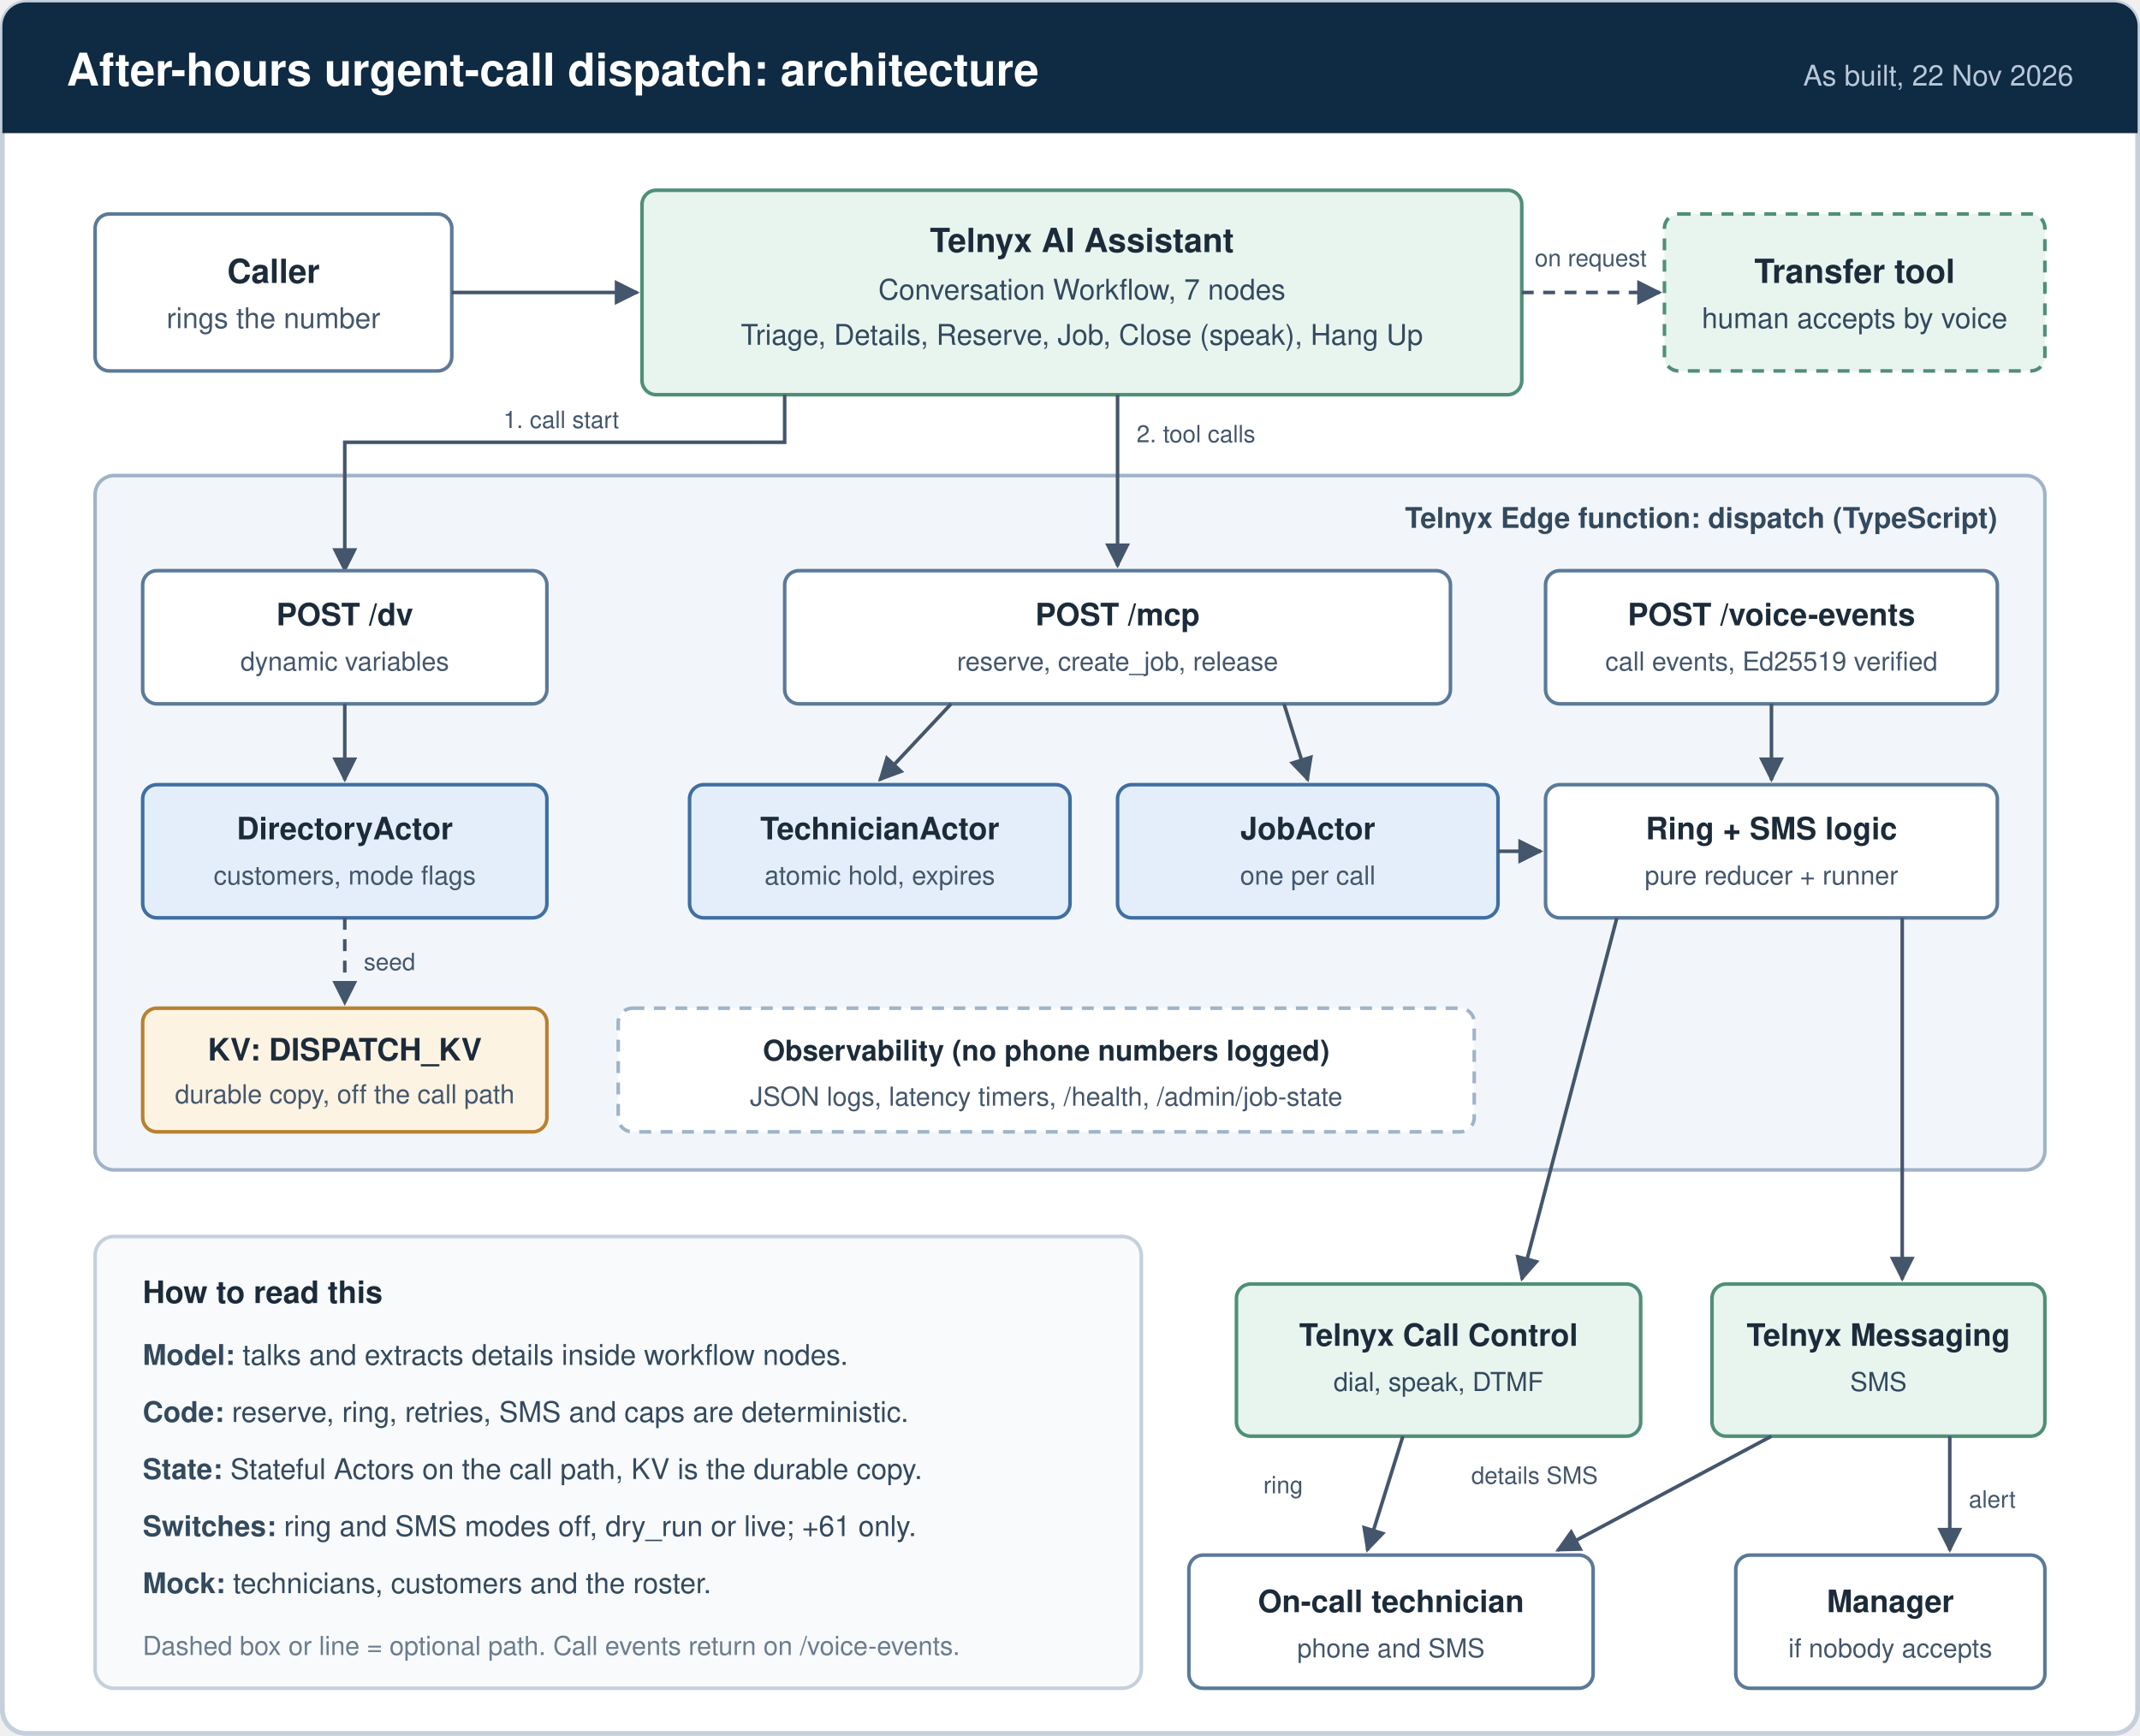
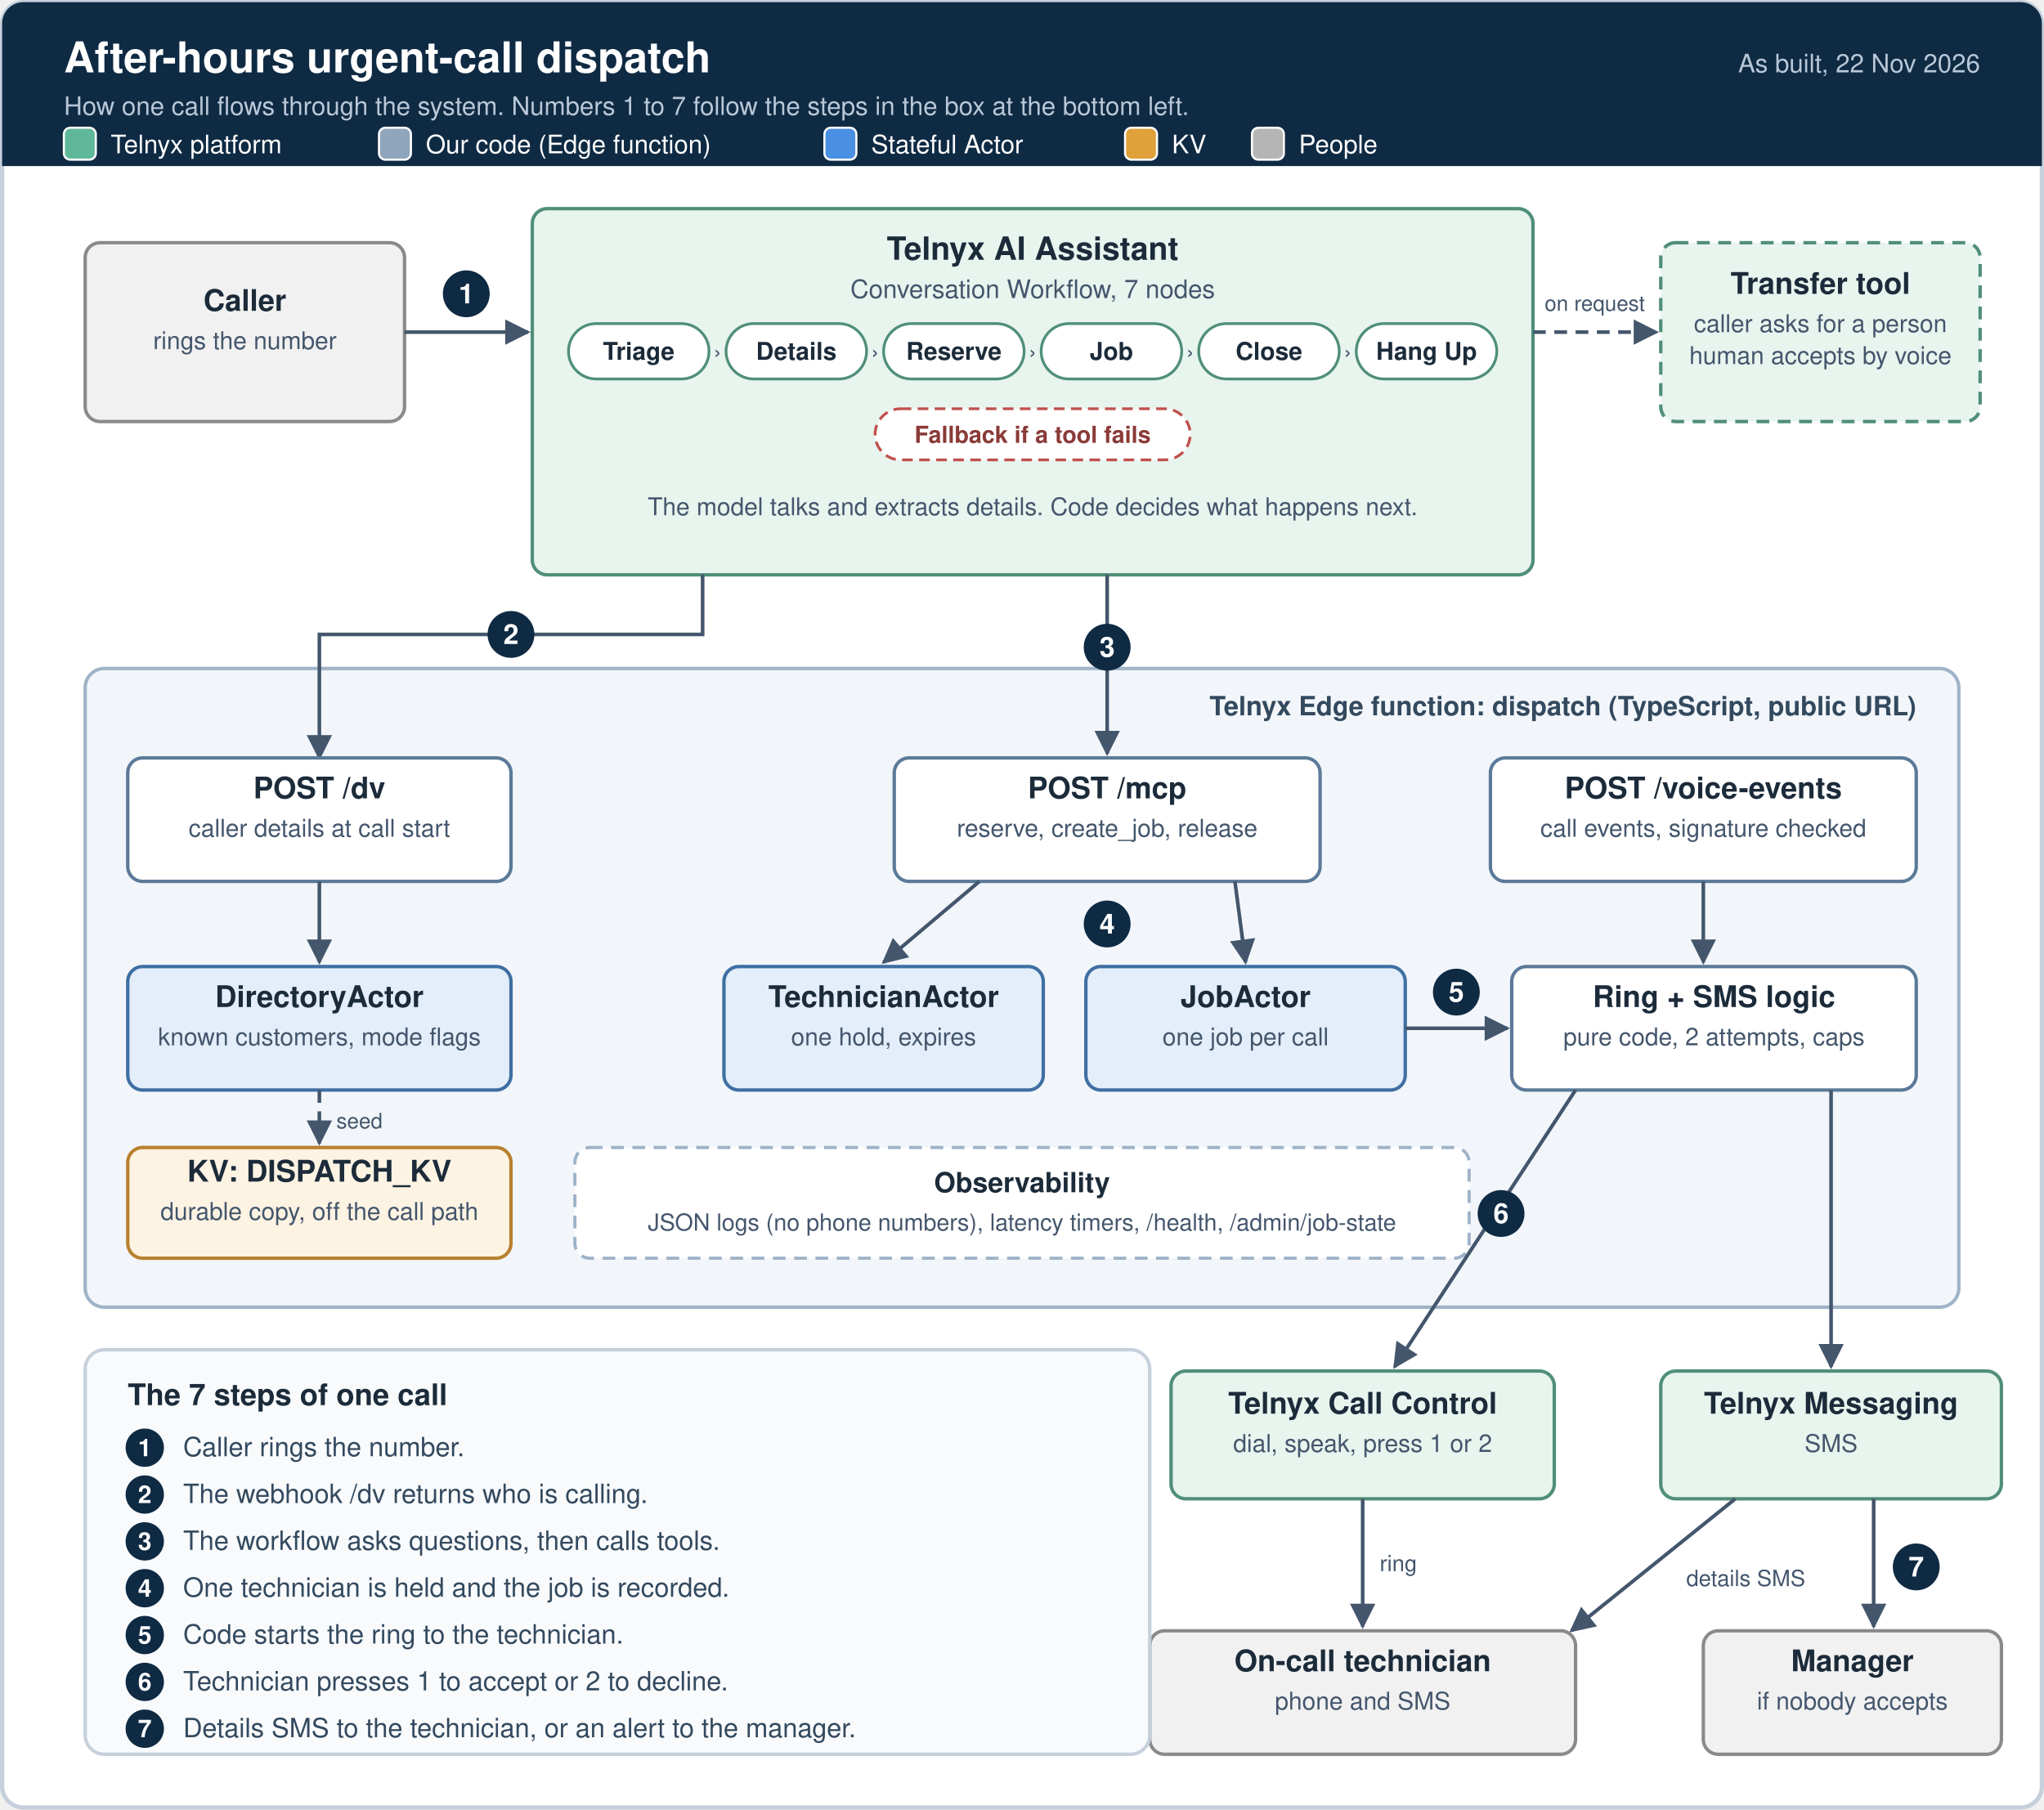
- <svg xmlns="http://www.w3.org/2000/svg" viewBox="0 0 900 730" width="900" height="730" font-family="Helvetica, Arial, sans-serif">
+ <svg xmlns="http://www.w3.org/2000/svg" viewBox="0 0 960 850" width="960" height="850" font-family="Helvetica, Arial, sans-serif">
  <defs>
    <marker id="ah" viewBox="0 0 10 10" refX="9" refY="5" markerWidth="7" markerHeight="7" orient="auto-start-reverse">
      <path d="M0,0 L10,5 L0,10 z" fill="#44566c" />
    </marker>
  </defs>
-   <rect x="1" y="1" width="898" height="728" rx="10" fill="#ffffff" stroke="#c5d0dc" stroke-width="2" />
-   <path d="M1,11 a10,10 0 0 1 10,-10 h878 a10,10 0 0 1 10,10 v45 h-898 z" fill="#0f2a43" />
-   <text x="28" y="36" font-size="19" font-weight="700" fill="#ffffff">After-hours urgent-call dispatch: architecture</text>
-   <text x="872" y="36" font-size="12" fill="#b9c8d8" text-anchor="end">As built, 22 Nov 2026</text>
-   <rect x="40" y="90" width="150" height="66" rx="6" fill="#ffffff" stroke="#5b7a99" stroke-width="1.5" />
-   <text x="115" y="119" font-size="14" font-weight="700" fill="#1c2b3a" text-anchor="middle">Caller</text>
-   <text x="115" y="138" font-size="12" fill="#44566c" text-anchor="middle">rings the number</text>
-   <rect x="270" y="80" width="370" height="86" rx="6" fill="#e8f4ee" stroke="#4f8f78" stroke-width="1.5" />
-   <text x="455" y="106" font-size="14" font-weight="700" fill="#1c2b3a" text-anchor="middle">Telnyx AI Assistant</text>
-   <text x="455" y="126" font-size="12" fill="#33495e" text-anchor="middle">Conversation Workflow, 7 nodes</text>
-   <text x="455" y="145" font-size="12" fill="#33495e" text-anchor="middle">Triage, Details, Reserve, Job, Close (speak), Hang Up</text>
-   <rect x="700" y="90" width="160" height="66" rx="6" fill="#e8f4ee" stroke="#4f8f78" stroke-width="1.5" stroke-dasharray="5 4" />
-   <text x="780" y="119" font-size="14" font-weight="700" fill="#1c2b3a" text-anchor="middle">Transfer tool</text>
-   <text x="780" y="138" font-size="12" fill="#33495e" text-anchor="middle">human accepts by voice</text>
-   <line x1="190" y1="123" x2="268" y2="123" stroke="#44566c" stroke-width="1.5" marker-end="url(#ah)" />
-   <line x1="640" y1="123" x2="698" y2="123" stroke="#44566c" stroke-width="1.5" stroke-dasharray="5 4" marker-end="url(#ah)" />
-   <text x="669" y="112" font-size="10" fill="#44566c" text-anchor="middle">on request</text>
-   <rect x="40" y="200" width="820" height="292" rx="8" fill="#f2f6fa" stroke="#9fb3c8" stroke-width="1.5" />
-   <text x="840" y="222" font-size="12" font-weight="700" fill="#33495e" text-anchor="end">Telnyx Edge function: dispatch (TypeScript)</text>
-   <polyline points="330,166 330,186 145,186 145,240" fill="none" stroke="#44566c" stroke-width="1.5" marker-end="url(#ah)" />
-   <text x="236" y="180" font-size="10" fill="#44566c" text-anchor="middle">1. call start</text>
-   <line x1="470" y1="166" x2="470" y2="238" stroke="#44566c" stroke-width="1.5" marker-end="url(#ah)" />
-   <text x="478" y="186" font-size="10" fill="#44566c">2. tool calls</text>
-   <rect x="60" y="240" width="170" height="56" rx="6" fill="#ffffff" stroke="#5b7a99" stroke-width="1.5" />
-   <text x="145" y="263" font-size="13" font-weight="700" fill="#1c2b3a" text-anchor="middle">POST /dv</text>
-   <text x="145" y="282" font-size="11" fill="#44566c" text-anchor="middle">dynamic variables</text>
-   <rect x="330" y="240" width="280" height="56" rx="6" fill="#ffffff" stroke="#5b7a99" stroke-width="1.5" />
-   <text x="470" y="263" font-size="13" font-weight="700" fill="#1c2b3a" text-anchor="middle">POST /mcp</text>
-   <text x="470" y="282" font-size="11" fill="#44566c" text-anchor="middle">reserve, create_job, release</text>
-   <rect x="650" y="240" width="190" height="56" rx="6" fill="#ffffff" stroke="#5b7a99" stroke-width="1.5" />
-   <text x="745" y="263" font-size="13" font-weight="700" fill="#1c2b3a" text-anchor="middle">POST /voice-events</text>
-   <text x="745" y="282" font-size="11" fill="#44566c" text-anchor="middle">call events, Ed25519 verified</text>
-   <line x1="145" y1="296" x2="145" y2="328" stroke="#44566c" stroke-width="1.5" marker-end="url(#ah)" />
-   <line x1="400" y1="296" x2="370" y2="328" stroke="#44566c" stroke-width="1.5" marker-end="url(#ah)" />
-   <line x1="540" y1="296" x2="550" y2="328" stroke="#44566c" stroke-width="1.5" marker-end="url(#ah)" />
-   <line x1="745" y1="296" x2="745" y2="328" stroke="#44566c" stroke-width="1.5" marker-end="url(#ah)" />
-   <rect x="60" y="330" width="170" height="56" rx="6" fill="#e3eefa" stroke="#3f6fa3" stroke-width="1.5" />
-   <text x="145" y="353" font-size="13" font-weight="700" fill="#1c2b3a" text-anchor="middle">DirectoryActor</text>
-   <text x="145" y="372" font-size="11" fill="#44566c" text-anchor="middle">customers, mode flags</text>
-   <rect x="290" y="330" width="160" height="56" rx="6" fill="#e3eefa" stroke="#3f6fa3" stroke-width="1.5" />
-   <text x="370" y="353" font-size="13" font-weight="700" fill="#1c2b3a" text-anchor="middle">TechnicianActor</text>
-   <text x="370" y="372" font-size="11" fill="#44566c" text-anchor="middle">atomic hold, expires</text>
-   <rect x="470" y="330" width="160" height="56" rx="6" fill="#e3eefa" stroke="#3f6fa3" stroke-width="1.5" />
-   <text x="550" y="353" font-size="13" font-weight="700" fill="#1c2b3a" text-anchor="middle">JobActor</text>
-   <text x="550" y="372" font-size="11" fill="#44566c" text-anchor="middle">one per call</text>
-   <rect x="650" y="330" width="190" height="56" rx="6" fill="#ffffff" stroke="#5b7a99" stroke-width="1.5" />
-   <text x="745" y="353" font-size="13" font-weight="700" fill="#1c2b3a" text-anchor="middle">Ring + SMS logic</text>
-   <text x="745" y="372" font-size="11" fill="#44566c" text-anchor="middle">pure reducer + runner</text>
-   <line x1="630" y1="358" x2="648" y2="358" stroke="#44566c" stroke-width="1.5" marker-end="url(#ah)" />
-   <line x1="145" y1="386" x2="145" y2="422" stroke="#44566c" stroke-width="1.5" stroke-dasharray="5 4" marker-end="url(#ah)" />
-   <text x="153" y="408" font-size="10" fill="#44566c">seed</text>
-   <rect x="60" y="424" width="170" height="52" rx="6" fill="#fdf3e3" stroke="#b8812f" stroke-width="1.5" />
-   <text x="145" y="446" font-size="13" font-weight="700" fill="#1c2b3a" text-anchor="middle">KV: DISPATCH_KV</text>
-   <text x="145" y="464" font-size="11" fill="#44566c" text-anchor="middle">durable copy, off the call path</text>
-   <rect x="260" y="424" width="360" height="52" rx="6" fill="#ffffff" stroke="#9fb3c8" stroke-width="1.5" stroke-dasharray="5 4" />
-   <text x="440" y="446" font-size="12" font-weight="700" fill="#1c2b3a" text-anchor="middle">Observability (no phone numbers logged)</text>
-   <text x="440" y="465" font-size="11" fill="#44566c" text-anchor="middle">JSON logs, latency timers, /health, /admin/job-state</text>
-   <line x1="680" y1="386" x2="640" y2="538" stroke="#44566c" stroke-width="1.5" marker-end="url(#ah)" />
-   <line x1="800" y1="386" x2="800" y2="538" stroke="#44566c" stroke-width="1.5" marker-end="url(#ah)" />
-   <rect x="520" y="540" width="170" height="64" rx="6" fill="#e8f4ee" stroke="#4f8f78" stroke-width="1.5" />
-   <text x="605" y="566" font-size="13" font-weight="700" fill="#1c2b3a" text-anchor="middle">Telnyx Call Control</text>
-   <text x="605" y="585" font-size="11" fill="#33495e" text-anchor="middle">dial, speak, DTMF</text>
-   <rect x="720" y="540" width="140" height="64" rx="6" fill="#e8f4ee" stroke="#4f8f78" stroke-width="1.5" />
-   <text x="790" y="566" font-size="13" font-weight="700" fill="#1c2b3a" text-anchor="middle">Telnyx Messaging</text>
-   <text x="790" y="585" font-size="11" fill="#33495e" text-anchor="middle">SMS</text>
-   <line x1="590" y1="604" x2="575" y2="652" stroke="#44566c" stroke-width="1.5" marker-end="url(#ah)" />
-   <text x="548" y="628" font-size="10" fill="#44566c" text-anchor="end">ring</text>
-   <line x1="745" y1="604" x2="655" y2="652" stroke="#44566c" stroke-width="1.5" marker-end="url(#ah)" />
-   <text x="672" y="624" font-size="10" fill="#44566c" text-anchor="end">details SMS</text>
-   <line x1="820" y1="604" x2="820" y2="652" stroke="#44566c" stroke-width="1.5" marker-end="url(#ah)" />
-   <text x="828" y="634" font-size="10" fill="#44566c">alert</text>
-   <rect x="500" y="654" width="170" height="56" rx="6" fill="#ffffff" stroke="#5b7a99" stroke-width="1.5" />
-   <text x="585" y="678" font-size="13" font-weight="700" fill="#1c2b3a" text-anchor="middle">On-call technician</text>
-   <text x="585" y="697" font-size="11" fill="#44566c" text-anchor="middle">phone and SMS</text>
-   <rect x="730" y="654" width="130" height="56" rx="6" fill="#ffffff" stroke="#5b7a99" stroke-width="1.5" />
-   <text x="795" y="678" font-size="13" font-weight="700" fill="#1c2b3a" text-anchor="middle">Manager</text>
-   <text x="795" y="697" font-size="11" fill="#44566c" text-anchor="middle">if nobody accepts</text>
-   <rect x="40" y="520" width="440" height="190" rx="8" fill="#f8fafc" stroke="#c5d0dc" stroke-width="1.5" />
-   <text x="60" y="548" font-size="13" font-weight="700" fill="#1c2b3a">How to read this</text>
-   <text x="60" y="574" font-size="12" fill="#33495e">
-     <tspan font-weight="700">Model:</tspan> talks and extracts details inside workflow nodes.</text>
-   <text x="60" y="598" font-size="12" fill="#33495e">
-     <tspan font-weight="700">Code:</tspan> reserve, ring, retries, SMS and caps are deterministic.</text>
-   <text x="60" y="622" font-size="12" fill="#33495e">
-     <tspan font-weight="700">State:</tspan> Stateful Actors on the call path, KV is the durable copy.</text>
-   <text x="60" y="646" font-size="12" fill="#33495e">
-     <tspan font-weight="700">Switches:</tspan> ring and SMS modes off, dry_run or live; +61 only.</text>
-   <text x="60" y="670" font-size="12" fill="#33495e">
-     <tspan font-weight="700">Mock:</tspan> technicians, customers and the roster.</text>
-   <text x="60" y="696" font-size="11" fill="#6b7c8f">Dashed box or line = optional path. Call events return on /voice-events.</text>
+   <rect x="1" y="1" width="958" height="848" rx="10" fill="#ffffff" stroke="#c5d0dc" stroke-width="2" />
+   <path d="M1,11 a10,10 0 0 1 10,-10 h938 a10,10 0 0 1 10,10 v67 h-958 z" fill="#0f2a43" />
+   <text x="30" y="34" font-size="20" fill="#ffffff" text-anchor="start" font-weight="700">After-hours urgent-call dispatch</text>
+   <text x="30" y="54" font-size="12" fill="#b9c8d8" text-anchor="start">How one call flows through the system. Numbers 1 to 7 follow the steps in the box at the bottom left.</text>
+   <text x="930" y="34" font-size="12" fill="#b9c8d8" text-anchor="end">As built, 22 Nov 2026</text>
+   <rect x="30" y="60" width="15" height="15" rx="3" fill="#5fb89a" stroke="#ffffff" stroke-width="1" />
+   <text x="52" y="72" font-size="12" fill="#ffffff" text-anchor="start">Telnyx platform</text>
+   <rect x="178.0" y="60" width="15" height="15" rx="3" fill="#8fa6bd" stroke="#ffffff" stroke-width="1" />
+   <text x="200.0" y="72" font-size="12" fill="#ffffff" text-anchor="start">Our code (Edge function)</text>
+   <rect x="387.2" y="60" width="15" height="15" rx="3" fill="#4a90e2" stroke="#ffffff" stroke-width="1" />
+   <text x="409.2" y="72" font-size="12" fill="#ffffff" text-anchor="start">Stateful Actor</text>
+   <rect x="528.4" y="60" width="15" height="15" rx="3" fill="#e0a03a" stroke="#ffffff" stroke-width="1" />
+   <text x="550.4" y="72" font-size="12" fill="#ffffff" text-anchor="start">KV</text>
+   <rect x="588.0" y="60" width="15" height="15" rx="3" fill="#b5b5b5" stroke="#ffffff" stroke-width="1" />
+   <text x="610.0" y="72" font-size="12" fill="#ffffff" text-anchor="start">People</text>
+   <rect x="40" y="114" width="150" height="84" rx="7" fill="#f1f1f1" stroke="#8a8a8a" stroke-width="1.6" />
+   <text x="115.0" y="146.0" font-size="14" font-weight="700" fill="#1c2b3a" text-anchor="middle">Caller</text>
+   <text x="115.0" y="164.0" font-size="11.5" fill="#44566c" text-anchor="middle">rings the number</text>
+   <rect x="250" y="98" width="470" height="172" rx="7" fill="#e8f4ee" stroke="#4f8f78" stroke-width="1.6" />
+   <text x="485.0" y="189.0" font-size="14" font-weight="700" fill="#1c2b3a" text-anchor="middle" />
+   <text x="485" y="122" font-size="15" fill="#1c2b3a" text-anchor="middle" font-weight="700">Telnyx AI Assistant</text>
+   <text x="485" y="140" font-size="12" fill="#44566c" text-anchor="middle">Conversation Workflow, 7 nodes</text>
+   <rect x="267" y="152" width="66" height="26" rx="13" fill="#ffffff" stroke="#4f8f78" stroke-width="1.3" />
+   <text x="300" y="169" font-size="11.5" fill="#1c2b3a" text-anchor="middle" font-weight="700">Triage</text>
+   <text x="337" y="169" font-size="11" fill="#44566c" text-anchor="middle">›</text>
+   <rect x="341" y="152" width="66" height="26" rx="13" fill="#ffffff" stroke="#4f8f78" stroke-width="1.3" />
+   <text x="374" y="169" font-size="11.5" fill="#1c2b3a" text-anchor="middle" font-weight="700">Details</text>
+   <text x="411" y="169" font-size="11" fill="#44566c" text-anchor="middle">›</text>
+   <rect x="415" y="152" width="66" height="26" rx="13" fill="#ffffff" stroke="#4f8f78" stroke-width="1.3" />
+   <text x="448" y="169" font-size="11.5" fill="#1c2b3a" text-anchor="middle" font-weight="700">Reserve</text>
+   <text x="485" y="169" font-size="11" fill="#44566c" text-anchor="middle">›</text>
+   <rect x="489" y="152" width="66" height="26" rx="13" fill="#ffffff" stroke="#4f8f78" stroke-width="1.3" />
+   <text x="522" y="169" font-size="11.5" fill="#1c2b3a" text-anchor="middle" font-weight="700">Job</text>
+   <text x="559" y="169" font-size="11" fill="#44566c" text-anchor="middle">›</text>
+   <rect x="563" y="152" width="66" height="26" rx="13" fill="#ffffff" stroke="#4f8f78" stroke-width="1.3" />
+   <text x="596" y="169" font-size="11.5" fill="#1c2b3a" text-anchor="middle" font-weight="700">Close</text>
+   <text x="633" y="169" font-size="11" fill="#44566c" text-anchor="middle">›</text>
+   <rect x="637" y="152" width="66" height="26" rx="13" fill="#ffffff" stroke="#4f8f78" stroke-width="1.3" />
+   <text x="670" y="169" font-size="11.5" fill="#1c2b3a" text-anchor="middle" font-weight="700">Hang Up</text>
+   <rect x="411" y="192" width="148" height="24" rx="12" fill="#ffffff" stroke="#c0504d" stroke-width="1.3" stroke-dasharray="5 3" />
+   <text x="485" y="208" font-size="11" fill="#8a3a38" text-anchor="middle" font-weight="700">Fallback if a tool fails</text>
+   <text x="485" y="242" font-size="11.5" fill="#44566c" text-anchor="middle">The model talks and extracts details. Code decides what happens next.</text>
+   <rect x="780" y="114" width="150" height="84" rx="7" fill="#e8f4ee" stroke="#4f8f78" stroke-width="1.6" stroke-dasharray="6 4" />
+   <text x="855.0" y="138.0" font-size="14" font-weight="700" fill="#1c2b3a" text-anchor="middle">Transfer tool</text>
+   <text x="855.0" y="156.0" font-size="11.5" fill="#44566c" text-anchor="middle">caller asks for a person</text>
+   <text x="855.0" y="171.0" font-size="11.5" fill="#44566c" text-anchor="middle">human accepts by voice</text>
+   <line x1="190" y1="156" x2="248" y2="156" stroke="#44566c" stroke-width="1.7" marker-end="url(#ah)" />
+   <circle cx="219" cy="138" r="11" fill="#0f2a43" />
+   <text x="219" y="142.5" font-size="13" font-weight="700" fill="#fff" text-anchor="middle">1</text>
+   <line x1="720" y1="156" x2="778" y2="156" stroke="#44566c" stroke-width="1.7" stroke-dasharray="6 4" marker-end="url(#ah)" />
+   <text x="749" y="146" font-size="10" fill="#44566c" text-anchor="middle">on request</text>
+   <rect x="40" y="314" width="880" height="300" rx="9" fill="#f2f6fa" stroke="#9fb3c8" stroke-width="1.6" />
+   <text x="900" y="336" font-size="12.5" fill="#33495e" text-anchor="end" font-weight="700">Telnyx Edge function: dispatch (TypeScript, public URL)</text>
+   <polyline points="330,270 330,298 150,298 150,356" fill="none" stroke="#44566c" stroke-width="1.7" marker-end="url(#ah)" />
+   <circle cx="240" cy="298" r="11" fill="#0f2a43" />
+   <text x="240" y="302.5" font-size="13" font-weight="700" fill="#fff" text-anchor="middle">2</text>
+   <line x1="520" y1="270" x2="520" y2="354" stroke="#44566c" stroke-width="1.7" marker-end="url(#ah)" />
+   <circle cx="520" cy="304" r="11" fill="#0f2a43" />
+   <text x="520" y="308.5" font-size="13" font-weight="700" fill="#fff" text-anchor="middle">3</text>
+   <rect x="60" y="356" width="180" height="58" rx="7" fill="#ffffff" stroke="#5b7a99" stroke-width="1.6" />
+   <text x="150.0" y="375.0" font-size="14" font-weight="700" fill="#1c2b3a" text-anchor="middle">POST /dv</text>
+   <text x="150.0" y="393.0" font-size="11.5" fill="#44566c" text-anchor="middle">caller details at call start</text>
+   <rect x="420" y="356" width="200" height="58" rx="7" fill="#ffffff" stroke="#5b7a99" stroke-width="1.6" />
+   <text x="520.0" y="375.0" font-size="14" font-weight="700" fill="#1c2b3a" text-anchor="middle">POST /mcp</text>
+   <text x="520.0" y="393.0" font-size="11.5" fill="#44566c" text-anchor="middle">reserve, create_job, release</text>
+   <rect x="700" y="356" width="200" height="58" rx="7" fill="#ffffff" stroke="#5b7a99" stroke-width="1.6" />
+   <text x="800.0" y="375.0" font-size="14" font-weight="700" fill="#1c2b3a" text-anchor="middle">POST /voice-events</text>
+   <text x="800.0" y="393.0" font-size="11.5" fill="#44566c" text-anchor="middle">call events, signature checked</text>
+   <rect x="60" y="454" width="180" height="58" rx="7" fill="#e3eefa" stroke="#3f6fa3" stroke-width="1.6" />
+   <text x="150.0" y="473.0" font-size="14" font-weight="700" fill="#1c2b3a" text-anchor="middle">DirectoryActor</text>
+   <text x="150.0" y="491.0" font-size="11.5" fill="#44566c" text-anchor="middle">known customers, mode flags</text>
+   <rect x="340" y="454" width="150" height="58" rx="7" fill="#e3eefa" stroke="#3f6fa3" stroke-width="1.6" />
+   <text x="415.0" y="473.0" font-size="14" font-weight="700" fill="#1c2b3a" text-anchor="middle">TechnicianActor</text>
+   <text x="415.0" y="491.0" font-size="11.5" fill="#44566c" text-anchor="middle">one hold, expires</text>
+   <rect x="510" y="454" width="150" height="58" rx="7" fill="#e3eefa" stroke="#3f6fa3" stroke-width="1.6" />
+   <text x="585.0" y="473.0" font-size="14" font-weight="700" fill="#1c2b3a" text-anchor="middle">JobActor</text>
+   <text x="585.0" y="491.0" font-size="11.5" fill="#44566c" text-anchor="middle">one job per call</text>
+   <rect x="710" y="454" width="190" height="58" rx="7" fill="#ffffff" stroke="#5b7a99" stroke-width="1.6" />
+   <text x="805.0" y="473.0" font-size="14" font-weight="700" fill="#1c2b3a" text-anchor="middle">Ring + SMS logic</text>
+   <text x="805.0" y="491.0" font-size="11.5" fill="#44566c" text-anchor="middle">pure code, 2 attempts, caps</text>
+   <line x1="150" y1="414" x2="150" y2="452" stroke="#44566c" stroke-width="1.7" marker-end="url(#ah)" />
+   <line x1="460" y1="414" x2="415" y2="452" stroke="#44566c" stroke-width="1.7" marker-end="url(#ah)" />
+   <line x1="580" y1="414" x2="585" y2="452" stroke="#44566c" stroke-width="1.7" marker-end="url(#ah)" />
+   <circle cx="520" cy="434" r="11" fill="#0f2a43" />
+   <text x="520" y="438.5" font-size="13" font-weight="700" fill="#fff" text-anchor="middle">4</text>
+   <line x1="660" y1="483" x2="708" y2="483" stroke="#44566c" stroke-width="1.7" marker-end="url(#ah)" />
+   <circle cx="684" cy="466" r="11" fill="#0f2a43" />
+   <text x="684" y="470.5" font-size="13" font-weight="700" fill="#fff" text-anchor="middle">5</text>
+   <line x1="800" y1="414" x2="800" y2="452" stroke="#44566c" stroke-width="1.7" marker-end="url(#ah)" />
+   <rect x="60" y="539" width="180" height="52" rx="7" fill="#fdf3e3" stroke="#b8812f" stroke-width="1.6" />
+   <text x="150.0" y="555.0" font-size="14" font-weight="700" fill="#1c2b3a" text-anchor="middle">KV: DISPATCH_KV</text>
+   <text x="150.0" y="573.0" font-size="11.5" fill="#44566c" text-anchor="middle">durable copy, off the call path</text>
+   <line x1="150" y1="512" x2="150" y2="537" stroke="#44566c" stroke-width="1.7" stroke-dasharray="6 4" marker-end="url(#ah)" />
+   <text x="158" y="530" font-size="10" fill="#44566c" text-anchor="start">seed</text>
+   <rect x="270" y="539" width="420" height="52" rx="7" fill="#ffffff" stroke="#9fb3c8" stroke-width="1.5" stroke-dasharray="6 4" />
+   <text x="480" y="560" font-size="13" fill="#1c2b3a" text-anchor="middle" font-weight="700">Observability</text>
+   <text x="480" y="578" font-size="11" fill="#44566c" text-anchor="middle">JSON logs (no phone numbers), latency timers, /health, /admin/job-state</text>
+   <rect x="550" y="644" width="180" height="60" rx="7" fill="#e8f4ee" stroke="#4f8f78" stroke-width="1.6" />
+   <text x="640.0" y="664.0" font-size="14" font-weight="700" fill="#1c2b3a" text-anchor="middle">Telnyx Call Control</text>
+   <text x="640.0" y="682.0" font-size="11.5" fill="#44566c" text-anchor="middle">dial, speak, press 1 or 2</text>
+   <rect x="780" y="644" width="160" height="60" rx="7" fill="#e8f4ee" stroke="#4f8f78" stroke-width="1.6" />
+   <text x="860.0" y="664.0" font-size="14" font-weight="700" fill="#1c2b3a" text-anchor="middle">Telnyx Messaging</text>
+   <text x="860.0" y="682.0" font-size="11.5" fill="#44566c" text-anchor="middle">SMS</text>
+   <line x1="740" y1="512" x2="655" y2="642" stroke="#44566c" stroke-width="1.7" marker-end="url(#ah)" />
+   <circle cx="705" cy="570" r="11" fill="#0f2a43" />
+   <text x="705" y="574.5" font-size="13" font-weight="700" fill="#fff" text-anchor="middle">6</text>
+   <line x1="860" y1="512" x2="860" y2="642" stroke="#44566c" stroke-width="1.7" marker-end="url(#ah)" />
+   <rect x="540" y="766" width="200" height="58" rx="7" fill="#f1f1f1" stroke="#8a8a8a" stroke-width="1.6" />
+   <text x="640.0" y="785.0" font-size="14" font-weight="700" fill="#1c2b3a" text-anchor="middle">On-call technician</text>
+   <text x="640.0" y="803.0" font-size="11.5" fill="#44566c" text-anchor="middle">phone and SMS</text>
+   <rect x="800" y="766" width="140" height="58" rx="7" fill="#f1f1f1" stroke="#8a8a8a" stroke-width="1.6" />
+   <text x="870.0" y="785.0" font-size="14" font-weight="700" fill="#1c2b3a" text-anchor="middle">Manager</text>
+   <text x="870.0" y="803.0" font-size="11.5" fill="#44566c" text-anchor="middle">if nobody accepts</text>
+   <line x1="640" y1="704" x2="640" y2="764" stroke="#44566c" stroke-width="1.7" marker-end="url(#ah)" />
+   <text x="648" y="738" font-size="10.5" fill="#44566c" text-anchor="start">ring</text>
+   <line x1="815" y1="704" x2="738" y2="766" stroke="#44566c" stroke-width="1.7" marker-end="url(#ah)" />
+   <text x="792" y="745" font-size="10.5" fill="#44566c" text-anchor="start">details SMS</text>
+   <line x1="880" y1="704" x2="880" y2="764" stroke="#44566c" stroke-width="1.7" marker-end="url(#ah)" />
+   <circle cx="900" cy="736" r="11" fill="#0f2a43" />
+   <text x="900" y="740.5" font-size="13" font-weight="700" fill="#fff" text-anchor="middle">7</text>
+   <text x="888" y="756" font-size="10" fill="#44566c" text-anchor="middle" />
+   <rect x="40" y="634" width="500" height="190" rx="9" fill="#f8fafc" stroke="#c5d0dc" stroke-width="1.6" />
+   <text x="60" y="660" font-size="14" fill="#1c2b3a" text-anchor="start" font-weight="700">The 7 steps of one call</text>
+   <circle cx="68" cy="680" r="9" fill="#0f2a43" />
+   <text x="68" y="684" font-size="11.5" font-weight="700" fill="#fff" text-anchor="middle">1</text>
+   <text x="86" y="684" font-size="12.5" fill="#33495e" text-anchor="start">Caller rings the number.</text>
+   <circle cx="68" cy="702" r="9" fill="#0f2a43" />
+   <text x="68" y="706" font-size="11.5" font-weight="700" fill="#fff" text-anchor="middle">2</text>
+   <text x="86" y="706" font-size="12.5" fill="#33495e" text-anchor="start">The webhook /dv returns who is calling.</text>
+   <circle cx="68" cy="724" r="9" fill="#0f2a43" />
+   <text x="68" y="728" font-size="11.5" font-weight="700" fill="#fff" text-anchor="middle">3</text>
+   <text x="86" y="728" font-size="12.5" fill="#33495e" text-anchor="start">The workflow asks questions, then calls tools.</text>
+   <circle cx="68" cy="746" r="9" fill="#0f2a43" />
+   <text x="68" y="750" font-size="11.5" font-weight="700" fill="#fff" text-anchor="middle">4</text>
+   <text x="86" y="750" font-size="12.5" fill="#33495e" text-anchor="start">One technician is held and the job is recorded.</text>
+   <circle cx="68" cy="768" r="9" fill="#0f2a43" />
+   <text x="68" y="772" font-size="11.5" font-weight="700" fill="#fff" text-anchor="middle">5</text>
+   <text x="86" y="772" font-size="12.5" fill="#33495e" text-anchor="start">Code starts the ring to the technician.</text>
+   <circle cx="68" cy="790" r="9" fill="#0f2a43" />
+   <text x="68" y="794" font-size="11.5" font-weight="700" fill="#fff" text-anchor="middle">6</text>
+   <text x="86" y="794" font-size="12.5" fill="#33495e" text-anchor="start">Technician presses 1 to accept or 2 to decline.</text>
+   <circle cx="68" cy="812" r="9" fill="#0f2a43" />
+   <text x="68" y="816" font-size="11.5" font-weight="700" fill="#fff" text-anchor="middle">7</text>
+   <text x="86" y="816" font-size="12.5" fill="#33495e" text-anchor="start">Details SMS to the technician, or an alert to the manager.</text>
</svg>
